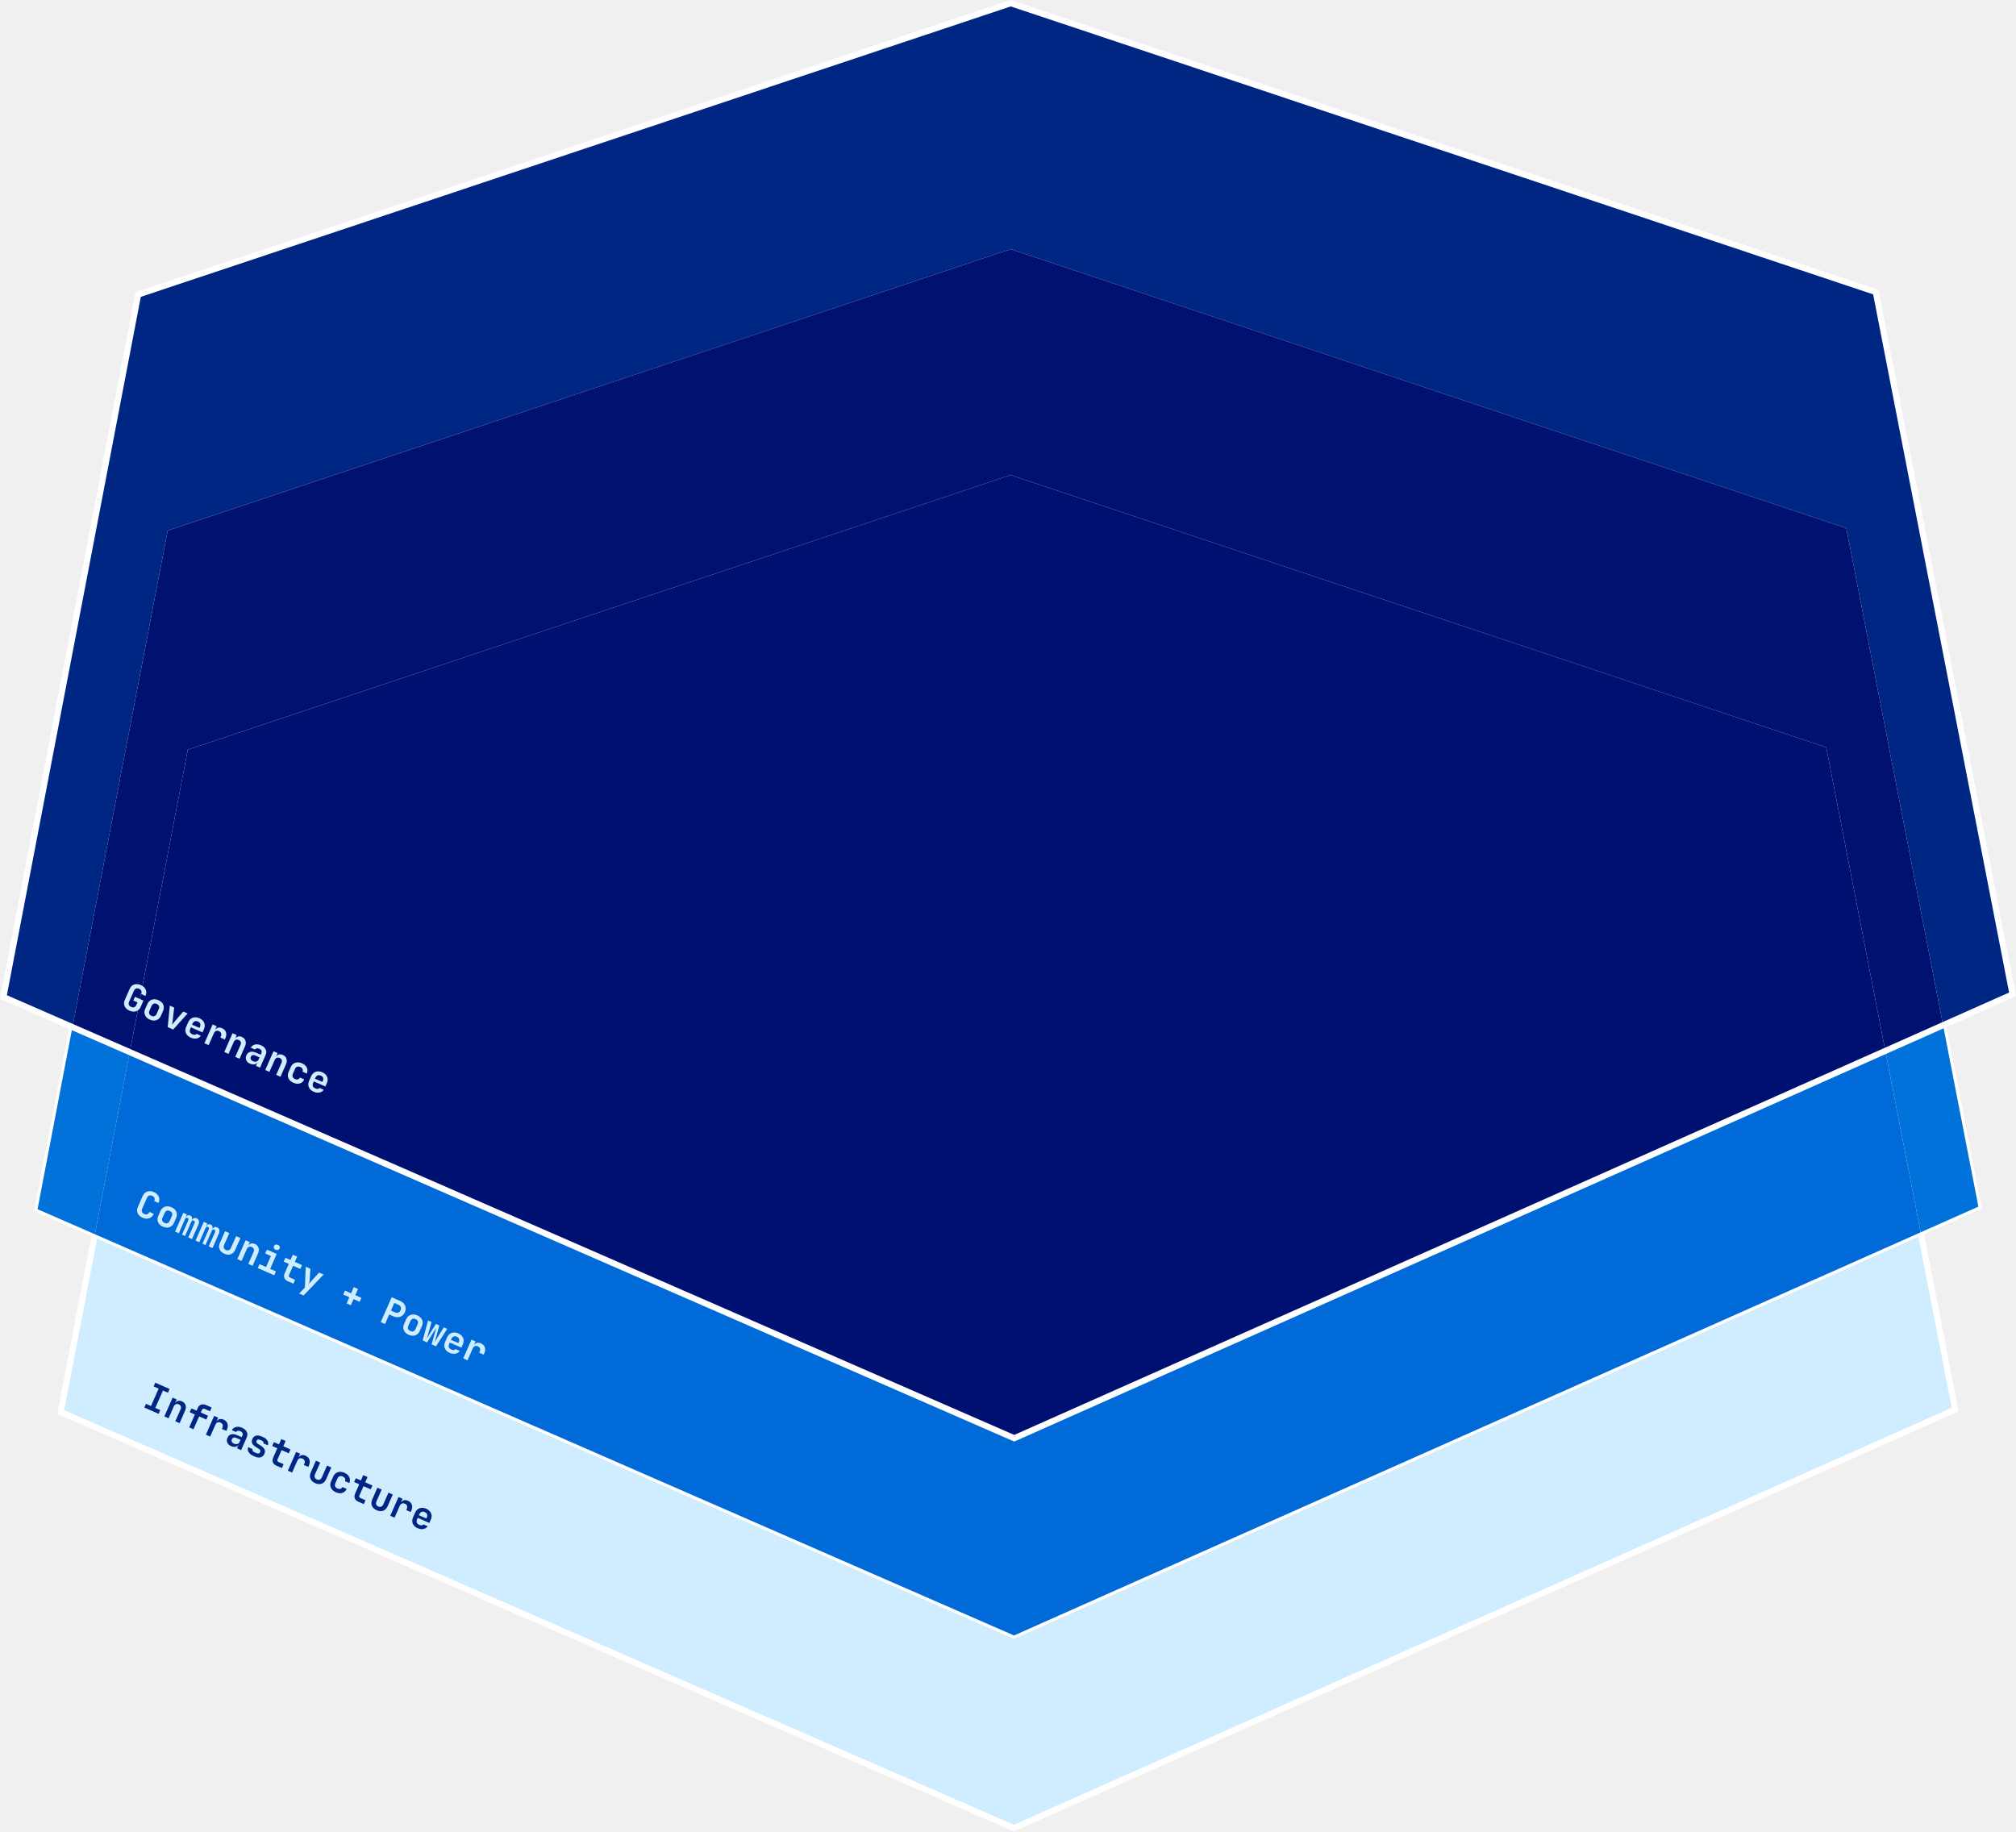
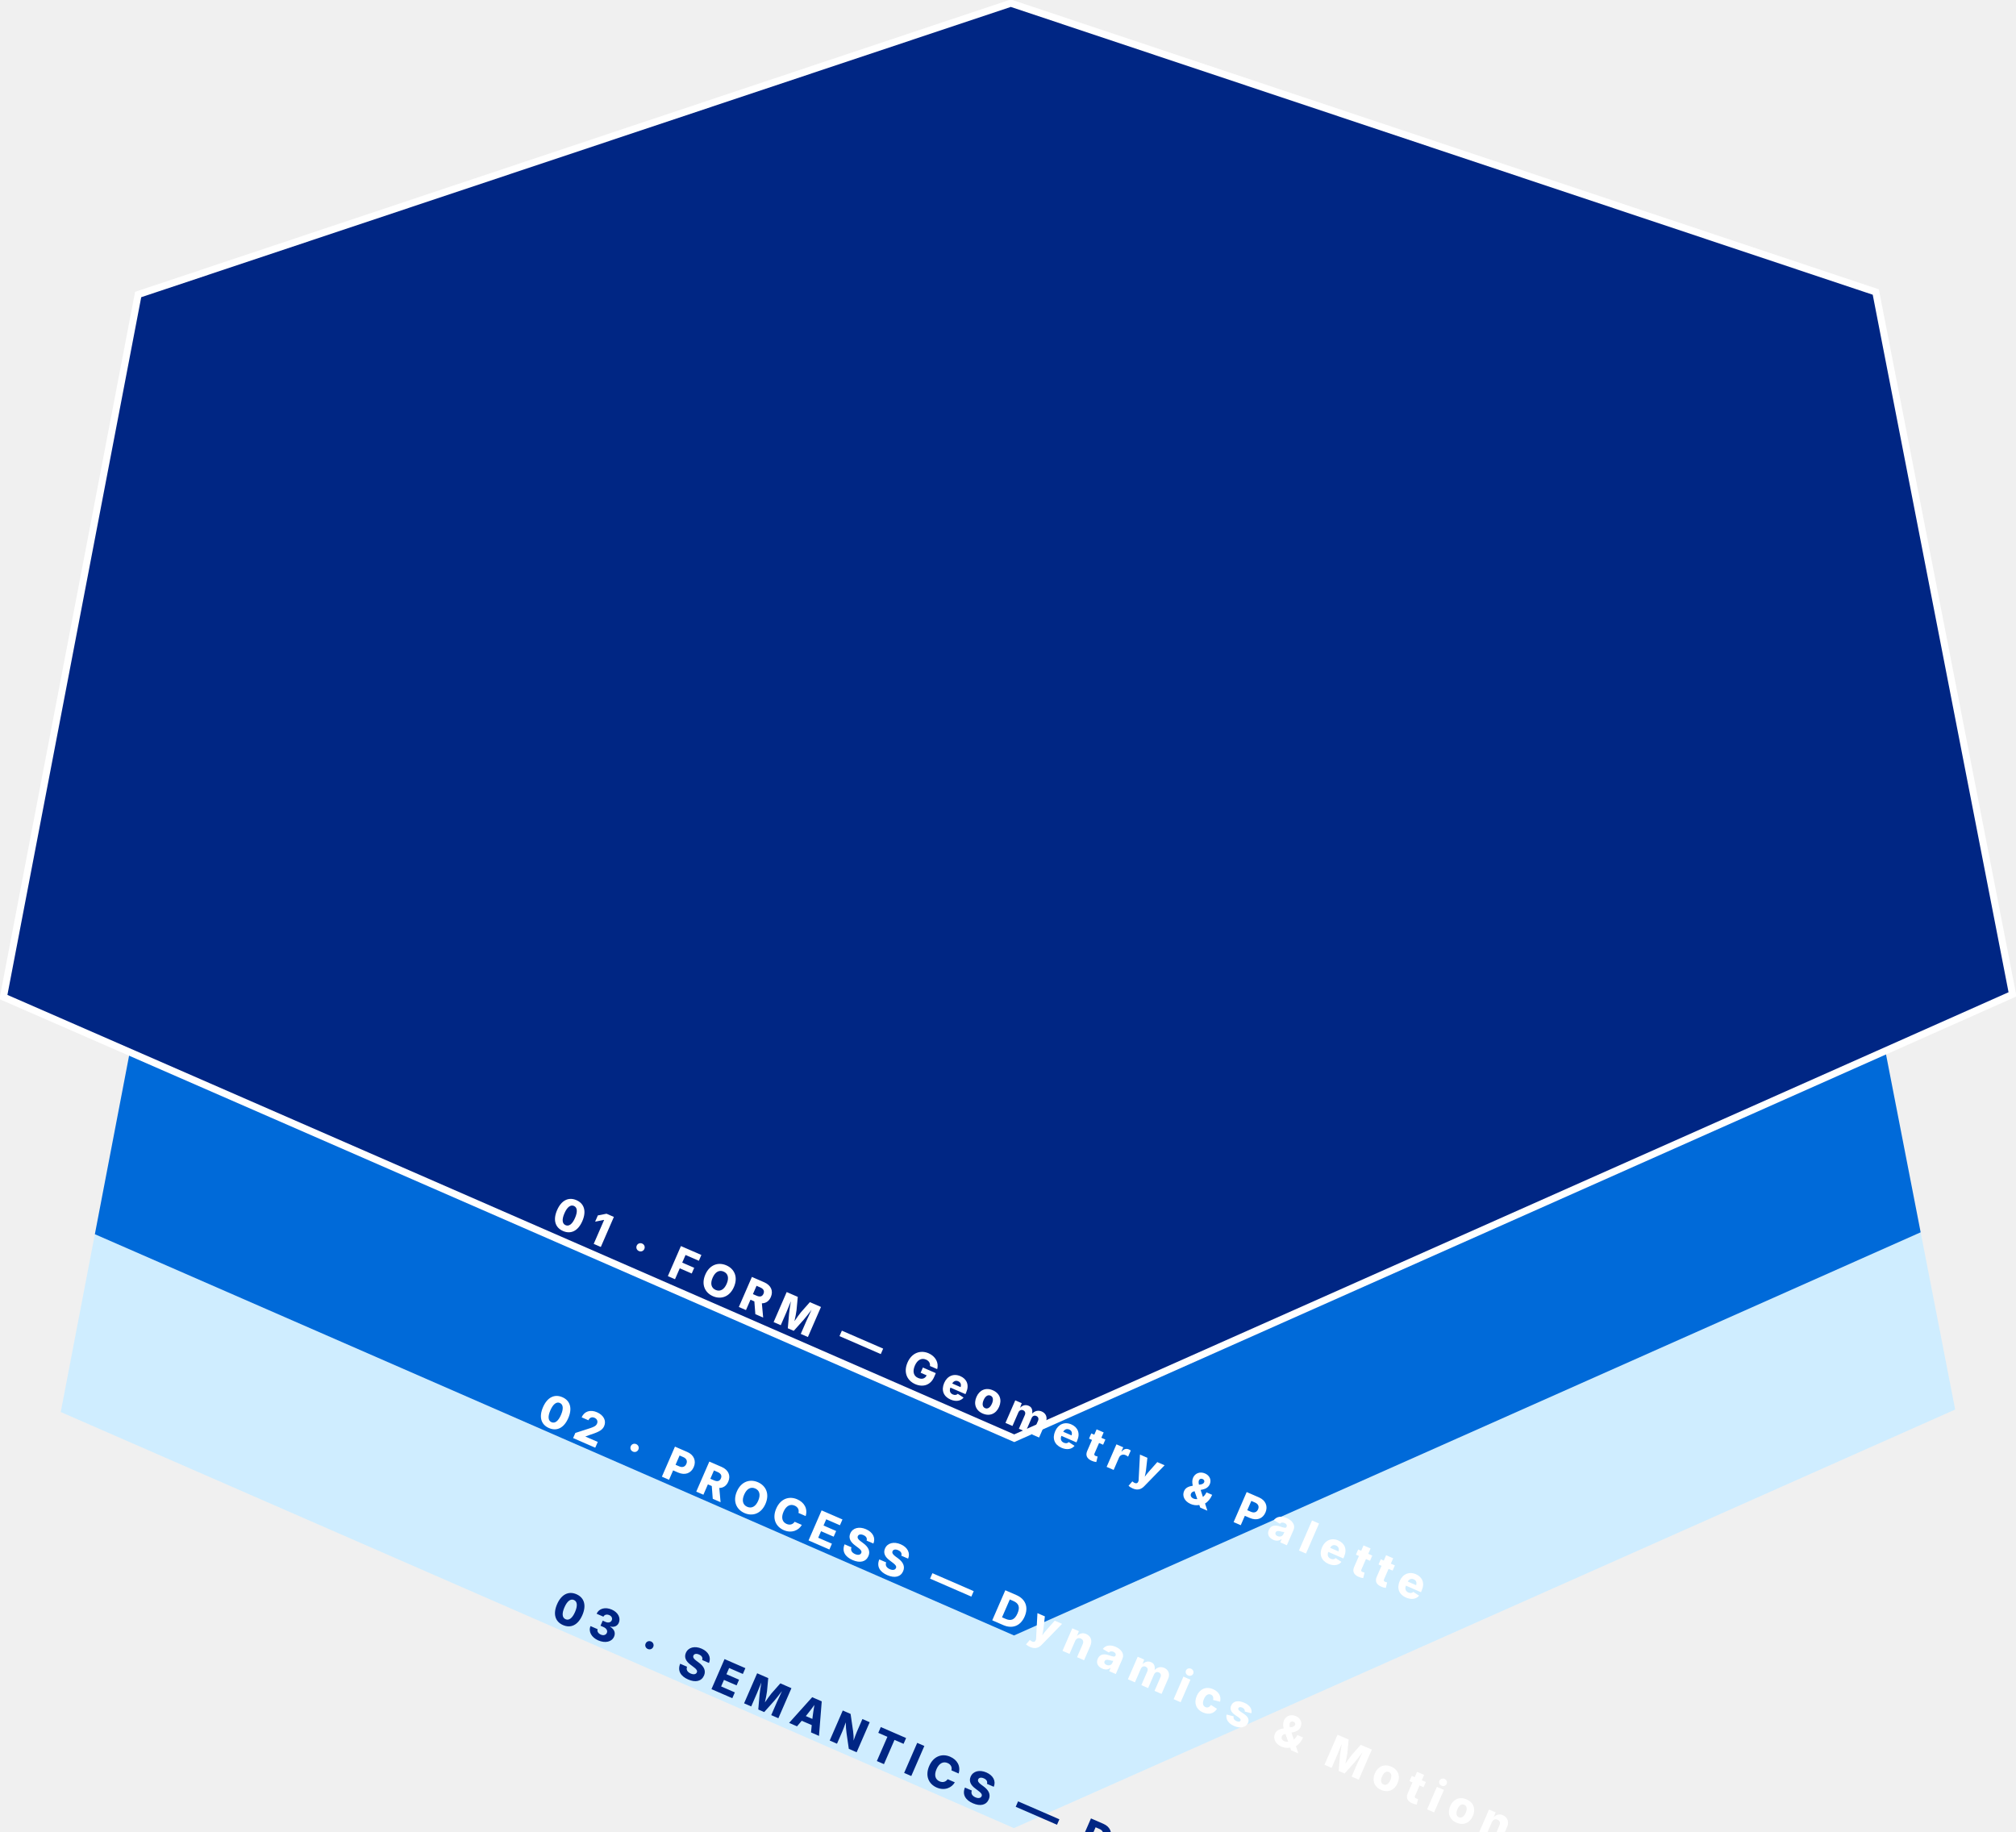
- <svg xmlns="http://www.w3.org/2000/svg" id="Layer_2" data-name="Layer 2" viewBox="0 0 716.18 650.66">
+ <svg xmlns="http://www.w3.org/2000/svg" viewBox="0 0 716.18 650.66" width="100%" height="100%">
  <defs>
    <style>
-       .cls-1 {
-         fill: #001070;
+       .hex-bg { fill: #002684; }
+       .hex-mid { fill: #006ad9; }
+       .hex-bot { fill: #cfedff; }
+       .hex-wire { fill: none; stroke: #ffffff; stroke-width: 2.5; stroke-miterlimit: 10; }
+       .hex-label {
+         font-family: 'Public Sans', 'Source Code Pro', -apple-system, sans-serif;
+         font-weight: 800;
+         font-size: 16px;
+         letter-spacing: 0.18em;
+         text-transform: uppercase;
      }
- 
-       .cls-2 {
-         fill: #0072d9;
-       }
- 
-       .cls-3 {
-         fill: #fff;
-       }
- 
-       .cls-4 {
-         fill: #b7ff08;
-       }
- 
-       .cls-5 {
-         fill: #006ad9;
-       }
- 
-       .cls-6 {
-         fill: #cfedff;
-       }
- 
-       .cls-7 {
-         fill: #001170;
-       }
- 
-       .cls-8, .cls-9 {
-         fill: none;
-       }
- 
-       .cls-10 {
-         isolation: isolate;
-       }
- 
-       .cls-9 {
-         stroke: #fff;
-         stroke-miterlimit: 10;
-         stroke-width: 2.16px;
-       }
- 
-       .cls-11 {
-         fill: #002684;
-       }
+       .label-top { fill: #ffffff; }
+       .label-mid { fill: #ffffff; }
+       .label-bot { fill: #002684; }
    </style>
  </defs>
-   <g id="a">
-     <g>
-       <polyline class="cls-6" points="682.31 437.81 360.23 581.04 33.7 438.49 21.58 501.66 360.18 649.48 694.57 500.78 682.31 437.81" />
-       <polygon class="cls-9" points="359.02 168.76 648.77 265.51 694.57 500.78 360.18 649.48 21.58 501.66 66.71 266.35 359.02 168.76" />
-       <rect class="cls-8" x="101.51" y="377.24" width="17.37" height="160.73" transform="translate(-353.04 374.18) rotate(-66.25)" />
-       <rect class="cls-8" x="93.6" y="441.07" width="17.37" height="160.73" transform="translate(-416.19 405.07) rotate(-66.25)" />
-       <g class="cls-10">
-         <path class="cls-11" d="M51.27,500.08l.59-1.33,1.78.78,2.72-6.19-1.78-.78.59-1.33,5.09,2.24-.59,1.33-1.78-.78-2.72,6.18,1.78.78-.59,1.33-5.09-2.24Z" />
-         <path class="cls-11" d="M58.39,503.21l2.93-6.67,1.48.65-.56,1.27.41.18-.57.17c.24-.55.59-.91,1.04-1.07.45-.17.96-.13,1.52.12.66.29,1.08.74,1.28,1.35.2.61.14,1.28-.19,2.02l-1.93,4.38-1.52-.67,1.86-4.22c.18-.4.21-.76.1-1.07-.11-.31-.36-.55-.74-.72-.37-.16-.71-.18-1.03-.05-.31.13-.56.41-.75.83l-1.84,4.17-1.52-.67Z" />
-         <path class="cls-11" d="M67.22,507.1l2.01-4.56-1.83-.8.6-1.37,1.83.81.44-1.01c.26-.58.65-.96,1.2-1.14s1.13-.12,1.77.16l1.95.86-.59,1.33-1.92-.84c-.19-.09-.37-.1-.54-.04-.17.06-.29.18-.37.36l-.43.98,2.56,1.13-.6,1.37-2.56-1.12-2.01,4.56-1.52-.67Z" />
-         <path class="cls-11" d="M73.15,509.7l2.93-6.67,1.43.63-.56,1.27.38.17-.79.58c.32-.72.72-1.19,1.2-1.41.48-.22,1.04-.19,1.67.08.72.32,1.19.79,1.4,1.41.22.63.15,1.33-.19,2.12l-.21.49-1.59-.7.17-.38c.19-.43.22-.81.1-1.14-.12-.33-.37-.58-.76-.75-.4-.17-.75-.19-1.07-.05-.32.14-.57.42-.76.85l-1.84,4.17-1.52-.67Z" />
-         <path class="cls-11" d="M82.13,513.8c-.69-.3-1.15-.72-1.38-1.26-.24-.54-.22-1.11.05-1.73.29-.65.73-1.06,1.32-1.23.59-.16,1.29-.07,2.09.28l1.66.73.25-.57c.14-.32.15-.62.02-.9s-.38-.49-.74-.65c-.33-.15-.64-.19-.92-.14-.28.05-.5.19-.65.42l-1.48-.65c.35-.6.85-.97,1.51-1.13.66-.15,1.37-.06,2.14.28.82.36,1.37.85,1.67,1.46s.29,1.27-.02,1.97l-1.99,4.52-1.47-.65.51-1.17-.24-.11.39-.22c-.22.49-.57.81-1.06.94-.49.13-1.04.06-1.65-.2ZM83.13,512.88c.43.19.83.23,1.19.13.37-.1.63-.32.78-.67l.36-.81-1.64-.72c-.31-.14-.59-.15-.86-.06-.26.1-.46.29-.59.58-.14.31-.14.61,0,.89.13.28.39.5.76.66Z" />
-         <path class="cls-11" d="M89.9,517.2c-.51-.22-.92-.5-1.23-.83-.31-.33-.51-.68-.6-1.07-.09-.38-.05-.77.1-1.17l1.52.67c-.08.22-.05.43.08.65.13.21.35.39.66.52l.53.24c.37.16.68.21.93.15.25-.06.43-.22.54-.47.1-.23.1-.46,0-.66-.11-.21-.33-.41-.66-.6l-.77-.48c-.71-.44-1.18-.89-1.41-1.34-.22-.46-.2-.98.06-1.58.27-.62.7-1.01,1.27-1.17.57-.16,1.27-.06,2.08.3l.46.2c.74.33,1.26.75,1.56,1.28.3.53.34,1.08.13,1.65l-1.52-.67c.05-.19.02-.38-.1-.57-.12-.19-.33-.35-.61-.47l-.46-.2c-.35-.15-.63-.2-.84-.15-.21.06-.37.21-.48.45-.1.23-.1.42-.02.59.09.17.28.35.56.53l.81.5c.74.46,1.23.93,1.47,1.41.24.48.23,1.02-.04,1.62-.29.65-.73,1.05-1.33,1.22-.6.17-1.33.06-2.18-.32l-.53-.24Z" />
-         <path class="cls-11" d="M98.21,520.73c-.64-.28-1.06-.68-1.26-1.19-.2-.51-.17-1.08.11-1.71l1.45-3.3-1.81-.8.6-1.37,1.81.79.83-1.88,1.53.67-.83,1.88,2.56,1.13-.6,1.37-2.56-1.13-1.45,3.3c-.19.42-.07.72.34.9l1.82.8-.6,1.37-1.93-.85Z" />
-         <path class="cls-11" d="M102.26,522.51l2.93-6.67,1.43.63-.56,1.27.38.17-.79.58c.32-.72.72-1.19,1.2-1.41.48-.22,1.04-.19,1.67.08.72.32,1.19.79,1.4,1.41.22.63.15,1.33-.19,2.11l-.21.49-1.59-.7.17-.38c.19-.43.22-.81.1-1.14s-.37-.58-.76-.75c-.4-.17-.75-.19-1.07-.05-.32.14-.57.42-.76.85l-1.84,4.17-1.52-.67Z" />
-         <path class="cls-11" d="M111.98,526.93c-.85-.37-1.41-.9-1.69-1.59-.28-.69-.24-1.44.12-2.25l1.82-4.15,1.52.67-1.82,4.13c-.19.43-.23.8-.12,1.13.11.32.36.57.75.74.38.17.73.18,1.04.05.31-.14.57-.42.76-.85l1.82-4.13,1.52.67-1.82,4.15c-.36.82-.89,1.35-1.59,1.61-.7.26-1.47.2-2.3-.16Z" />
-         <path class="cls-11" d="M119.29,530.15c-.57-.25-1.01-.57-1.34-.98-.33-.4-.53-.85-.59-1.34s.02-1.01.26-1.54l.74-1.67c.24-.54.56-.96.97-1.24s.87-.44,1.39-.47c.52-.03,1.06.08,1.63.33.84.37,1.42.88,1.73,1.54.31.65.31,1.36.01,2.11l-1.52-.67c.13-.36.12-.68-.02-.97-.14-.29-.4-.52-.79-.69-.41-.18-.77-.21-1.11-.09-.33.12-.59.39-.77.8l-.74,1.69c-.18.41-.21.78-.07,1.11.14.33.4.58.81.76.39.17.73.21,1.04.12s.55-.31.73-.64l1.52.67c-.35.73-.87,1.21-1.56,1.42-.69.21-1.46.13-2.3-.24Z" />
-         <path class="cls-11" d="M127.31,533.53c-.64-.28-1.06-.68-1.26-1.19-.2-.51-.17-1.08.11-1.71l1.45-3.3-1.81-.79.6-1.37,1.81.79.83-1.88,1.53.67-.83,1.88,2.56,1.13-.6,1.37-2.56-1.13-1.45,3.3c-.19.42-.07.72.34.9l1.82.8-.6,1.37-1.93-.85Z" />
-         <path class="cls-11" d="M133.81,536.54c-.85-.37-1.41-.9-1.69-1.59-.28-.69-.24-1.44.12-2.25l1.82-4.15,1.52.67-1.82,4.13c-.19.43-.23.8-.12,1.13.11.32.36.57.75.74.38.17.73.18,1.04.05s.57-.42.76-.85l1.82-4.13,1.52.67-1.82,4.15c-.36.82-.89,1.35-1.59,1.61-.7.26-1.47.2-2.3-.17Z" />
-         <path class="cls-11" d="M138.64,538.52l2.93-6.67,1.43.63-.56,1.27.38.17-.79.58c.32-.72.72-1.19,1.2-1.41.48-.22,1.04-.19,1.67.08.72.32,1.19.79,1.41,1.41.22.63.15,1.33-.19,2.12l-.21.49-1.59-.7.17-.38c.19-.43.22-.81.1-1.14-.12-.33-.37-.58-.76-.75-.4-.17-.75-.19-1.07-.05-.32.14-.57.42-.76.85l-1.84,4.17-1.52-.67Z" />
-         <path class="cls-11" d="M148.37,542.94c-.57-.25-1.01-.58-1.33-.98-.33-.4-.52-.85-.57-1.35-.06-.49.03-1,.26-1.53l.74-1.67c.23-.53.55-.93.95-1.22.4-.29.86-.45,1.38-.49.52-.03,1.06.07,1.62.32.56.25,1,.57,1.32.97.32.4.51.85.57,1.34.06.49-.03,1-.26,1.53l-.53,1.2-4.11-1.81-.21.47c-.21.47-.25.87-.13,1.21.12.34.4.6.85.8.34.15.64.21.9.19.26-.02.47-.14.63-.34l1.49.66c-.37.52-.87.85-1.52.97-.65.13-1.33.03-2.04-.28ZM151.42,539.58l.16-.36c.2-.46.25-.86.14-1.21-.11-.34-.38-.61-.82-.8-.44-.19-.82-.21-1.16-.06-.34.15-.61.46-.81.92l-.11.26,2.76,1.19-.16.07Z" />
-       </g>
-       <polygon class="cls-9" points="359.04 88.52 655.9 187.65 702.82 428.69 360.23 581.04 13.33 429.6 59.56 188.51 359.04 88.52" />
-       <path class="cls-2" d="M25.73,364.91l-12.4,64.69,20.37,8.89,12.41-64.69-20.37-8.89M690.27,364.23l-20.51,9.12,12.55,64.46,20.51-9.12-12.55-64.46" />
-       <polyline class="cls-11" points="359.08 1.14 49.08 104.64 1.22 354.21 25.73 364.91 59.56 188.51 359.04 88.52 655.9 187.65 690.27 364.23 714.95 353.26 666.37 103.75 359.08 1.14" />
-       <polyline class="cls-7" points="359.04 88.52 59.56 188.51 25.73 364.91 46.1 373.8 66.71 266.35 359.02 168.76 648.77 265.51 669.76 373.35 690.27 364.23 655.9 187.65 359.04 88.52" />
-       <polyline class="cls-1" points="359.02 168.76 66.71 266.35 46.1 373.8 360.31 510.97 669.76 373.35 648.77 265.51 359.02 168.76" />
-       <rect class="cls-8" x="70.98" y="292.3" width="17.37" height="160.73" transform="translate(-293.53 295.5) rotate(-66.25)" />
-       <g class="cls-10">
-         <path class="cls-6" d="M46,359.07c-.57-.25-1.01-.57-1.34-.98-.33-.4-.52-.85-.58-1.34-.06-.49.03-1.01.27-1.54l1.7-3.86c.24-.54.56-.96.96-1.24.4-.29.86-.44,1.38-.47.52-.03,1.06.08,1.63.33.57.25,1.02.58,1.34.97.32.4.52.84.58,1.33s-.02,1.01-.26,1.55l-1.53-.67c.19-.42.21-.79.09-1.1-.13-.32-.4-.56-.81-.75s-.78-.21-1.1-.09c-.32.12-.57.38-.76.8l-1.7,3.87c-.18.41-.21.78-.08,1.11.13.33.4.58.81.76.41.18.78.21,1.1.08.32-.13.57-.4.75-.81l.4-.9-1.5-.66.58-1.31,3.03,1.33-.97,2.21c-.23.53-.56.95-.96,1.23-.41.29-.87.45-1.38.48-.51.03-1.05-.08-1.63-.33Z" />
-         <path class="cls-6" d="M53.23,362.24c-.57-.25-1.01-.57-1.33-.97-.32-.4-.51-.84-.57-1.34-.06-.49.03-1.01.27-1.54l.73-1.65c.23-.53.55-.95.96-1.24.4-.29.86-.45,1.37-.48.51-.03,1.05.08,1.62.33.57.25,1.02.58,1.34.97.32.4.51.84.56,1.33.06.49-.03,1-.26,1.53l-.73,1.66c-.23.53-.55.95-.96,1.24-.4.29-.86.45-1.36.49-.51.03-1.05-.08-1.62-.33ZM53.81,360.92c.4.18.77.21,1.09.08s.57-.4.76-.82l.73-1.65c.19-.43.22-.8.09-1.12-.13-.32-.39-.56-.8-.74-.4-.17-.76-.2-1.08-.08-.32.12-.58.39-.77.82l-.73,1.65c-.19.42-.21.79-.08,1.11.13.32.39.57.79.74Z" />
-         <path class="cls-6" d="M59.58,364.91l.74-7.63,1.55.68-.51,4.61c-.03.28-.07.56-.12.85-.04.29-.08.52-.12.68.11-.13.25-.32.43-.55.18-.23.35-.45.52-.66l3.04-3.51,1.54.68-5.12,5.71-1.95-.86Z" />
-         <path class="cls-6" d="M67.79,368.66c-.57-.25-1.01-.58-1.34-.98-.32-.4-.52-.85-.57-1.34-.06-.49.03-1,.26-1.53l.74-1.67c.23-.53.55-.93.95-1.22.4-.29.86-.45,1.38-.49.52-.03,1.06.08,1.62.32.56.25,1,.57,1.32.97.32.4.51.85.57,1.34s-.03,1-.26,1.53l-.53,1.2-4.11-1.81-.21.47c-.21.47-.25.87-.13,1.21.12.34.4.6.85.8.34.15.64.21.9.19s.47-.14.63-.34l1.49.66c-.37.52-.87.85-1.52.97-.65.12-1.33.03-2.04-.28ZM70.83,365.3l.16-.36c.2-.46.25-.86.14-1.21-.11-.34-.38-.61-.82-.8-.44-.19-.82-.21-1.16-.06-.34.15-.61.46-.81.92l-.11.25,2.76,1.19-.16.07Z" />
-         <path class="cls-6" d="M72.61,370.64l2.93-6.67,1.43.63-.56,1.27.38.17-.79.58c.32-.72.72-1.19,1.2-1.41.48-.22,1.04-.19,1.67.08.72.32,1.19.79,1.4,1.41s.15,1.33-.19,2.11l-.21.49-1.59-.7.17-.38c.19-.43.22-.81.1-1.14-.12-.33-.37-.58-.76-.75-.4-.17-.75-.19-1.07-.05-.32.14-.57.42-.76.85l-1.84,4.17-1.52-.67Z" />
-         <path class="cls-6" d="M79.68,373.75l2.93-6.67,1.48.65-.56,1.27.41.18-.57.17c.24-.55.59-.91,1.04-1.07.45-.17.96-.13,1.52.12.66.29,1.08.74,1.28,1.35.2.61.14,1.28-.19,2.02l-1.93,4.38-1.52-.67,1.86-4.22c.18-.4.21-.76.1-1.07-.11-.31-.36-.55-.74-.72-.37-.16-.71-.18-1.03-.05-.31.13-.56.41-.75.83l-1.84,4.17-1.52-.67Z" />
-         <path class="cls-6" d="M88.87,377.93c-.69-.3-1.15-.72-1.39-1.26-.24-.54-.22-1.11.05-1.73.29-.65.73-1.06,1.32-1.23.59-.16,1.29-.07,2.09.28l1.66.73.25-.57c.14-.32.15-.62.02-.9-.13-.27-.38-.49-.74-.65-.33-.15-.64-.19-.92-.14-.28.05-.5.19-.65.42l-1.48-.65c.35-.6.85-.97,1.51-1.13s1.37-.06,2.14.27c.82.36,1.37.85,1.66,1.46.29.62.29,1.27-.02,1.97l-1.99,4.52-1.47-.65.51-1.17-.24-.11.39-.22c-.22.49-.57.81-1.06.94-.49.13-1.04.06-1.65-.2ZM89.87,377.01c.43.19.83.23,1.19.13s.63-.32.78-.67l.36-.81-1.64-.72c-.31-.13-.59-.15-.86-.06-.26.1-.46.29-.59.58-.14.31-.14.61,0,.89.13.28.39.5.76.66Z" />
-         <path class="cls-6" d="M94.23,380.15l2.93-6.67,1.48.65-.56,1.27.41.18-.57.17c.24-.55.59-.91,1.04-1.08.45-.17.96-.13,1.52.12.66.29,1.08.74,1.28,1.35.2.61.14,1.28-.19,2.02l-1.93,4.38-1.52-.67,1.86-4.22c.18-.4.21-.76.1-1.07-.11-.31-.36-.55-.74-.72-.37-.16-.71-.18-1.03-.05-.31.13-.56.41-.75.83l-1.84,4.17-1.52-.67Z" />
-         <path class="cls-6" d="M104.2,384.68c-.57-.25-1.01-.57-1.34-.98-.33-.4-.53-.85-.59-1.34-.06-.5.02-1.01.26-1.54l.74-1.67c.24-.54.56-.96.97-1.24s.87-.44,1.39-.47c.52-.03,1.06.08,1.63.33.84.37,1.42.88,1.73,1.53.31.65.31,1.36.01,2.11l-1.52-.67c.13-.36.12-.68-.02-.97-.14-.29-.4-.52-.79-.69-.41-.18-.77-.21-1.11-.09-.33.12-.59.39-.77.8l-.74,1.69c-.18.41-.21.78-.07,1.11.14.33.4.58.81.76.39.17.73.21,1.04.12.31-.09.55-.31.73-.64l1.52.67c-.35.73-.87,1.21-1.56,1.42-.69.21-1.46.13-2.3-.24Z" />
-         <path class="cls-6" d="M111.45,387.87c-.57-.25-1.01-.58-1.34-.98-.32-.4-.52-.85-.57-1.34-.06-.49.03-1,.26-1.53l.74-1.67c.23-.53.55-.93.95-1.22.4-.29.86-.45,1.38-.49.52-.03,1.06.08,1.62.32.56.25,1,.57,1.32.97.32.4.51.85.57,1.34.06.49-.03,1-.26,1.53l-.53,1.2-4.11-1.81-.21.47c-.21.47-.25.87-.13,1.21.12.34.4.6.85.8.34.15.64.21.9.19.26-.02.47-.14.63-.34l1.49.66c-.37.52-.87.85-1.52.97-.65.12-1.33.03-2.04-.28ZM114.49,384.5l.16-.36c.2-.46.25-.86.14-1.21-.11-.34-.38-.61-.82-.8-.44-.19-.82-.21-1.16-.06-.34.15-.61.46-.81.92l-.11.25,2.76,1.19-.16.07Z" />
-       </g>
-       <polyline class="cls-5" points="669.76 373.35 360.31 510.97 46.1 373.8 33.7 438.49 360.23 581.04 682.31 437.81 669.76 373.35" />
-       <g class="cls-10">
-         <path class="cls-6" d="M50.64,432.63c-.57-.25-1.01-.57-1.34-.98-.33-.4-.52-.85-.58-1.34-.06-.49.03-1.01.27-1.54l1.7-3.86c.24-.54.56-.96.96-1.24.4-.29.86-.44,1.38-.47.52-.03,1.06.08,1.63.33.57.25,1.02.58,1.34.97.32.4.51.84.58,1.33s-.02,1.01-.26,1.55l-1.53-.67c.18-.42.21-.79.09-1.1-.13-.32-.4-.56-.81-.75-.41-.18-.78-.21-1.1-.09-.32.12-.57.38-.76.8l-1.7,3.87c-.18.41-.21.78-.08,1.1.13.32.4.57.81.75.41.18.78.21,1.1.08.32-.12.57-.39.75-.8l1.53.67c-.23.53-.55.94-.96,1.23-.41.29-.87.46-1.38.49-.51.03-1.05-.08-1.63-.33Z" />
-         <path class="cls-6" d="M57.87,435.8c-.57-.25-1.01-.57-1.33-.97-.32-.4-.51-.84-.57-1.34-.06-.49.03-1.01.27-1.54l.73-1.65c.23-.53.55-.95.96-1.24.4-.29.86-.45,1.37-.48s1.05.08,1.62.33c.57.25,1.02.58,1.34.97.32.4.51.84.56,1.33.06.49-.03,1-.26,1.53l-.73,1.66c-.24.53-.55.95-.96,1.24-.4.29-.86.45-1.36.49-.51.03-1.05-.08-1.62-.33ZM58.45,434.48c.4.18.77.21,1.09.08.32-.12.57-.4.76-.82l.73-1.65c.19-.43.22-.8.09-1.12-.13-.32-.39-.56-.8-.74-.4-.17-.76-.2-1.08-.08-.32.12-.58.39-.77.82l-.73,1.65c-.19.42-.21.79-.08,1.11s.39.57.79.74Z" />
-         <path class="cls-6" d="M62.19,437.57l2.93-6.67,1.24.54-.4.9.25.11-.3.13c.16-.37.4-.62.71-.76.31-.13.63-.13.96.02.36.16.57.42.64.8.07.38,0,.81-.22,1.31v-.71s.41.18.41.18l-.25.15c.16-.37.4-.62.71-.76s.64-.12.99.03c.41.18.67.48.78.89.11.41.05.88-.19,1.41l-2.24,5.08-1.33-.59,2.21-5.02c.1-.22.12-.41.08-.58-.04-.17-.16-.29-.34-.38-.18-.08-.34-.08-.5,0-.15.08-.28.23-.38.46l-2.21,5.02-1.09-.48,2.21-5.02c.1-.23.13-.42.08-.59-.04-.16-.16-.29-.34-.37-.19-.08-.35-.08-.5,0-.15.08-.27.23-.37.46l-2.21,5.02-1.33-.59Z" />
-         <path class="cls-6" d="M69.46,440.77l2.93-6.67,1.24.54-.4.9.25.11-.3.13c.16-.37.4-.62.71-.76.31-.13.63-.13.96.02.36.16.57.42.64.8.07.38,0,.81-.22,1.31v-.71s.41.18.41.18l-.25.15c.16-.37.4-.62.71-.76s.64-.12.99.03c.41.18.67.48.78.89.11.41.05.88-.19,1.41l-2.24,5.08-1.33-.59,2.21-5.02c.1-.22.12-.41.08-.58-.04-.17-.16-.29-.34-.38-.18-.08-.34-.08-.5,0-.15.08-.28.23-.38.46l-2.21,5.02-1.09-.48,2.21-5.02c.1-.23.13-.42.08-.59-.04-.16-.16-.29-.34-.37-.19-.08-.35-.08-.5,0-.15.08-.27.24-.37.46l-2.21,5.02-1.33-.59Z" />
-         <path class="cls-6" d="M79.69,445.42c-.85-.37-1.41-.9-1.69-1.59-.28-.69-.24-1.44.12-2.25l1.82-4.15,1.52.67-1.82,4.13c-.19.43-.23.8-.12,1.13.11.32.36.57.75.74.38.17.73.18,1.04.05s.57-.42.76-.85l1.82-4.13,1.52.67-1.82,4.15c-.36.82-.89,1.35-1.59,1.61-.7.25-1.47.2-2.3-.17Z" />
-         <path class="cls-6" d="M84.32,447.31l2.93-6.67,1.48.65-.56,1.27.41.18-.57.17c.24-.55.59-.91,1.04-1.07.45-.17.96-.13,1.52.12.66.29,1.08.74,1.28,1.35.2.61.14,1.28-.19,2.02l-1.93,4.38-1.52-.67,1.86-4.22c.18-.4.21-.76.1-1.07-.11-.31-.36-.55-.74-.72-.37-.16-.71-.18-1.03-.05-.31.13-.56.41-.75.83l-1.84,4.17-1.52-.67Z" />
-         <path class="cls-6" d="M91.58,450.5l.61-1.38,2.33,1.03,1.72-3.92-2.02-.89.6-1.37,3.48,1.53-2.33,5.29,2.06.91-.61,1.38-5.85-2.57ZM97.94,444.01c-.31-.13-.51-.32-.62-.56-.11-.24-.1-.49.01-.75.12-.27.3-.44.55-.52s.52-.05.83.08c.31.13.52.32.62.56.11.24.1.49-.01.75-.12.27-.3.44-.55.52-.25.08-.52.05-.83-.08Z" />
-         <path class="cls-6" d="M102.3,455.22c-.64-.28-1.06-.68-1.26-1.19-.2-.51-.17-1.08.11-1.71l1.45-3.3-1.81-.79.6-1.37,1.81.79.83-1.88,1.53.67-.83,1.88,2.56,1.13-.6,1.37-2.56-1.13-1.45,3.3c-.19.42-.07.72.34.9l1.82.8-.6,1.37-1.93-.85Z" />
-         <path class="cls-6" d="M106.27,459.57l2.05-2.14.29-7.4,1.66.73-.26,3.95c-.02.21-.05.47-.1.76-.05.29-.1.53-.14.71.12-.15.26-.34.44-.58.18-.23.34-.43.49-.59l2.66-2.9,1.6.7-7.11,7.44-1.59-.7Z" />
-         <path class="cls-6" d="M123.14,463.06l.96-2.18-2.17-.96.62-1.41,2.17.96.96-2.18,1.5.66-.96,2.18,2.17.96-.62,1.41-2.17-.96-.96,2.18-1.5-.66Z" />
-         <path class="cls-6" d="M135.25,469.72l3.9-8.85,2.95,1.3c.59.26,1.05.6,1.4,1.02.34.42.54.89.61,1.4.06.51-.03,1.05-.27,1.6-.24.54-.57.96-1,1.27-.43.3-.91.47-1.45.51-.54.03-1.1-.08-1.69-.34l-1.43-.63-1.49,3.4-1.52-.67ZM138.87,465.62l1.43.63c.42.18.81.21,1.18.08s.64-.41.82-.82c.18-.42.2-.81.06-1.16-.15-.36-.43-.62-.85-.81l-1.43-.63-1.2,2.72Z" />
-         <path class="cls-6" d="M145.19,474.22c-.57-.25-1.01-.57-1.33-.97-.32-.4-.51-.84-.57-1.34-.06-.49.03-1.01.27-1.54l.73-1.65c.23-.53.55-.95.96-1.24.4-.29.86-.45,1.37-.48s1.05.08,1.62.33c.57.25,1.02.58,1.34.97.32.4.51.84.56,1.33.06.49-.03,1-.26,1.53l-.73,1.66c-.24.53-.55.95-.96,1.24s-.86.45-1.36.49c-.51.03-1.05-.08-1.62-.33ZM145.77,472.89c.4.18.77.21,1.09.08.32-.12.57-.4.76-.82l.73-1.65c.19-.43.22-.8.09-1.12-.13-.32-.39-.56-.8-.74-.4-.17-.76-.2-1.08-.08-.32.12-.58.39-.77.82l-.73,1.65c-.19.42-.21.79-.08,1.11.13.32.39.57.79.74Z" />
-         <path class="cls-6" d="M150.14,476.26l1.92-7.12,1.26.55-1.24,4.33c-.07.25-.15.52-.25.82-.1.3-.18.54-.24.73.11-.18.24-.4.41-.66.16-.26.32-.51.45-.73l2.43-3.81,1.18.52-1.18,4.36c-.07.25-.15.53-.23.83-.09.3-.16.56-.21.75.1-.19.23-.42.4-.69.16-.27.31-.52.43-.73l2.39-3.83,1.21.53-3.98,6.21-1.56-.69,1.23-4.37c.07-.24.14-.51.22-.81.08-.3.15-.54.2-.73-.1.17-.23.38-.39.65-.16.26-.31.5-.45.71l-2.42,3.84-1.56-.69Z" />
-         <path class="cls-6" d="M159.75,480.64c-.57-.25-1.01-.58-1.33-.98-.33-.4-.52-.85-.57-1.34-.06-.49.03-1,.26-1.53l.74-1.67c.23-.53.55-.93.95-1.22.4-.29.86-.45,1.38-.49s1.06.07,1.62.32c.56.25,1,.57,1.32.97.32.4.51.85.57,1.34.06.49-.03,1-.26,1.53l-.53,1.2-4.11-1.81-.21.47c-.21.47-.25.87-.13,1.21.12.34.4.6.85.8.34.15.64.21.9.19s.47-.14.63-.34l1.49.66c-.37.52-.87.85-1.52.97-.65.13-1.33.03-2.04-.28ZM162.79,477.27l.16-.36c.2-.46.25-.86.14-1.21-.11-.34-.38-.61-.82-.8-.44-.19-.82-.21-1.16-.06-.34.15-.61.46-.81.92l-.11.25,2.76,1.19-.16.07Z" />
-         <path class="cls-6" d="M164.57,482.61l2.93-6.67,1.43.63-.56,1.27.38.17-.79.58c.32-.72.72-1.19,1.2-1.41.48-.22,1.04-.19,1.67.08.72.32,1.19.79,1.4,1.41.22.63.15,1.33-.19,2.12l-.21.49-1.59-.7.17-.38c.19-.43.22-.81.1-1.14s-.37-.58-.76-.75c-.4-.17-.75-.19-1.07-.05-.32.14-.57.42-.76.85l-1.84,4.17-1.52-.67Z" />
-       </g>
-       <polygon class="cls-9" points="359.08 1.14 666.37 103.75 714.95 353.26 360.31 510.97 1.22 354.21 49.08 104.64 359.08 1.14" />
-     </g>
+   <g>
+     <polyline class="hex-bot" points="682.31 437.81 360.23 581.04 33.7 438.49 21.58 501.66 360.18 649.48 694.57 500.78 682.31 437.81" />
+     <text transform="translate(195, 575) rotate(23.5)" class="hex-label label-bot">03 · SEMANTICS — Register &amp; Context</text>
+     <polyline class="hex-mid" points="669.76 373.35 360.31 510.97 46.1 373.8 33.7 438.49 360.23 581.04 682.31 437.81 669.76 373.35" />
+     <text transform="translate(190, 505) rotate(23.5)" class="hex-label label-mid">02 · PROCESS — Dynamics &amp; Motion</text>
+     <polygon class="hex-bg" points="359.08 1.14 666.37 103.75 714.95 353.26 360.31 510.97 1.22 354.21 49.08 104.64 359.08 1.14" />
+     <polygon class="hex-wire" points="359.08 1.14 666.37 103.75 714.95 353.26 360.31 510.97 1.22 354.21 49.08 104.64 359.08 1.14" />
+     <text transform="translate(195, 435) rotate(23.5)" class="hex-label label-top">01 · FORM — Geometry &amp; Palette</text>
  </g>
</svg>
